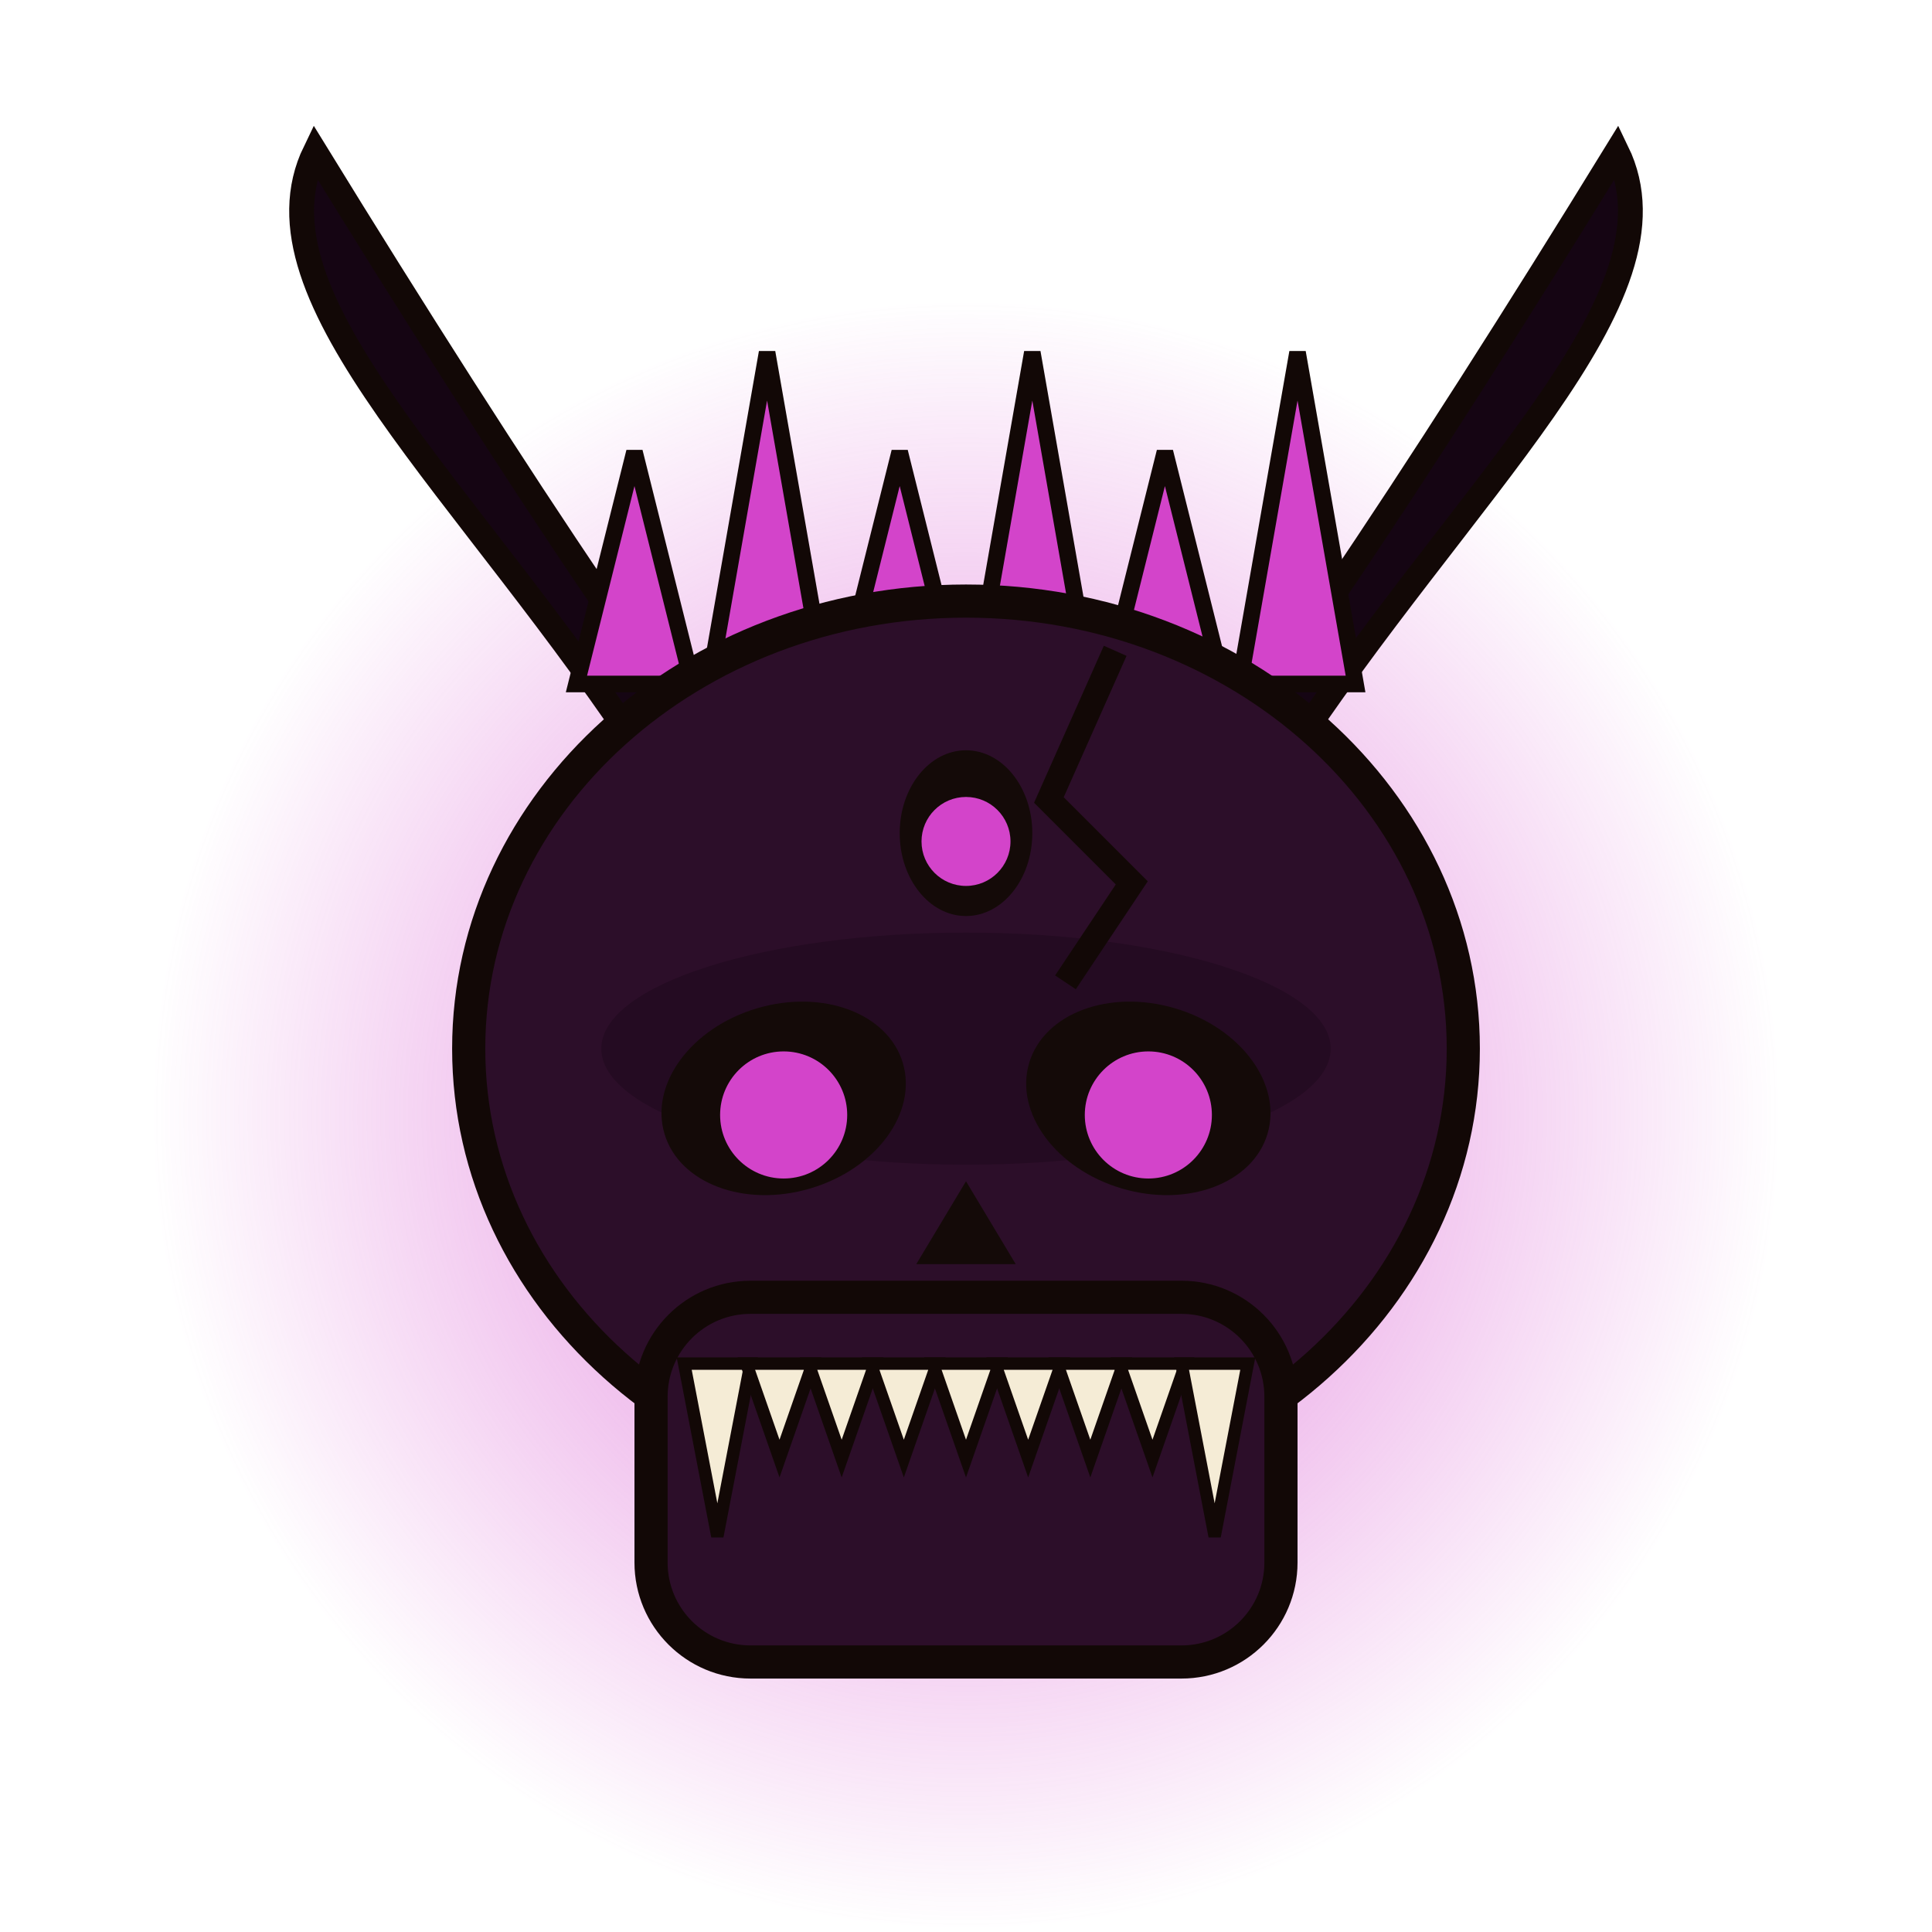
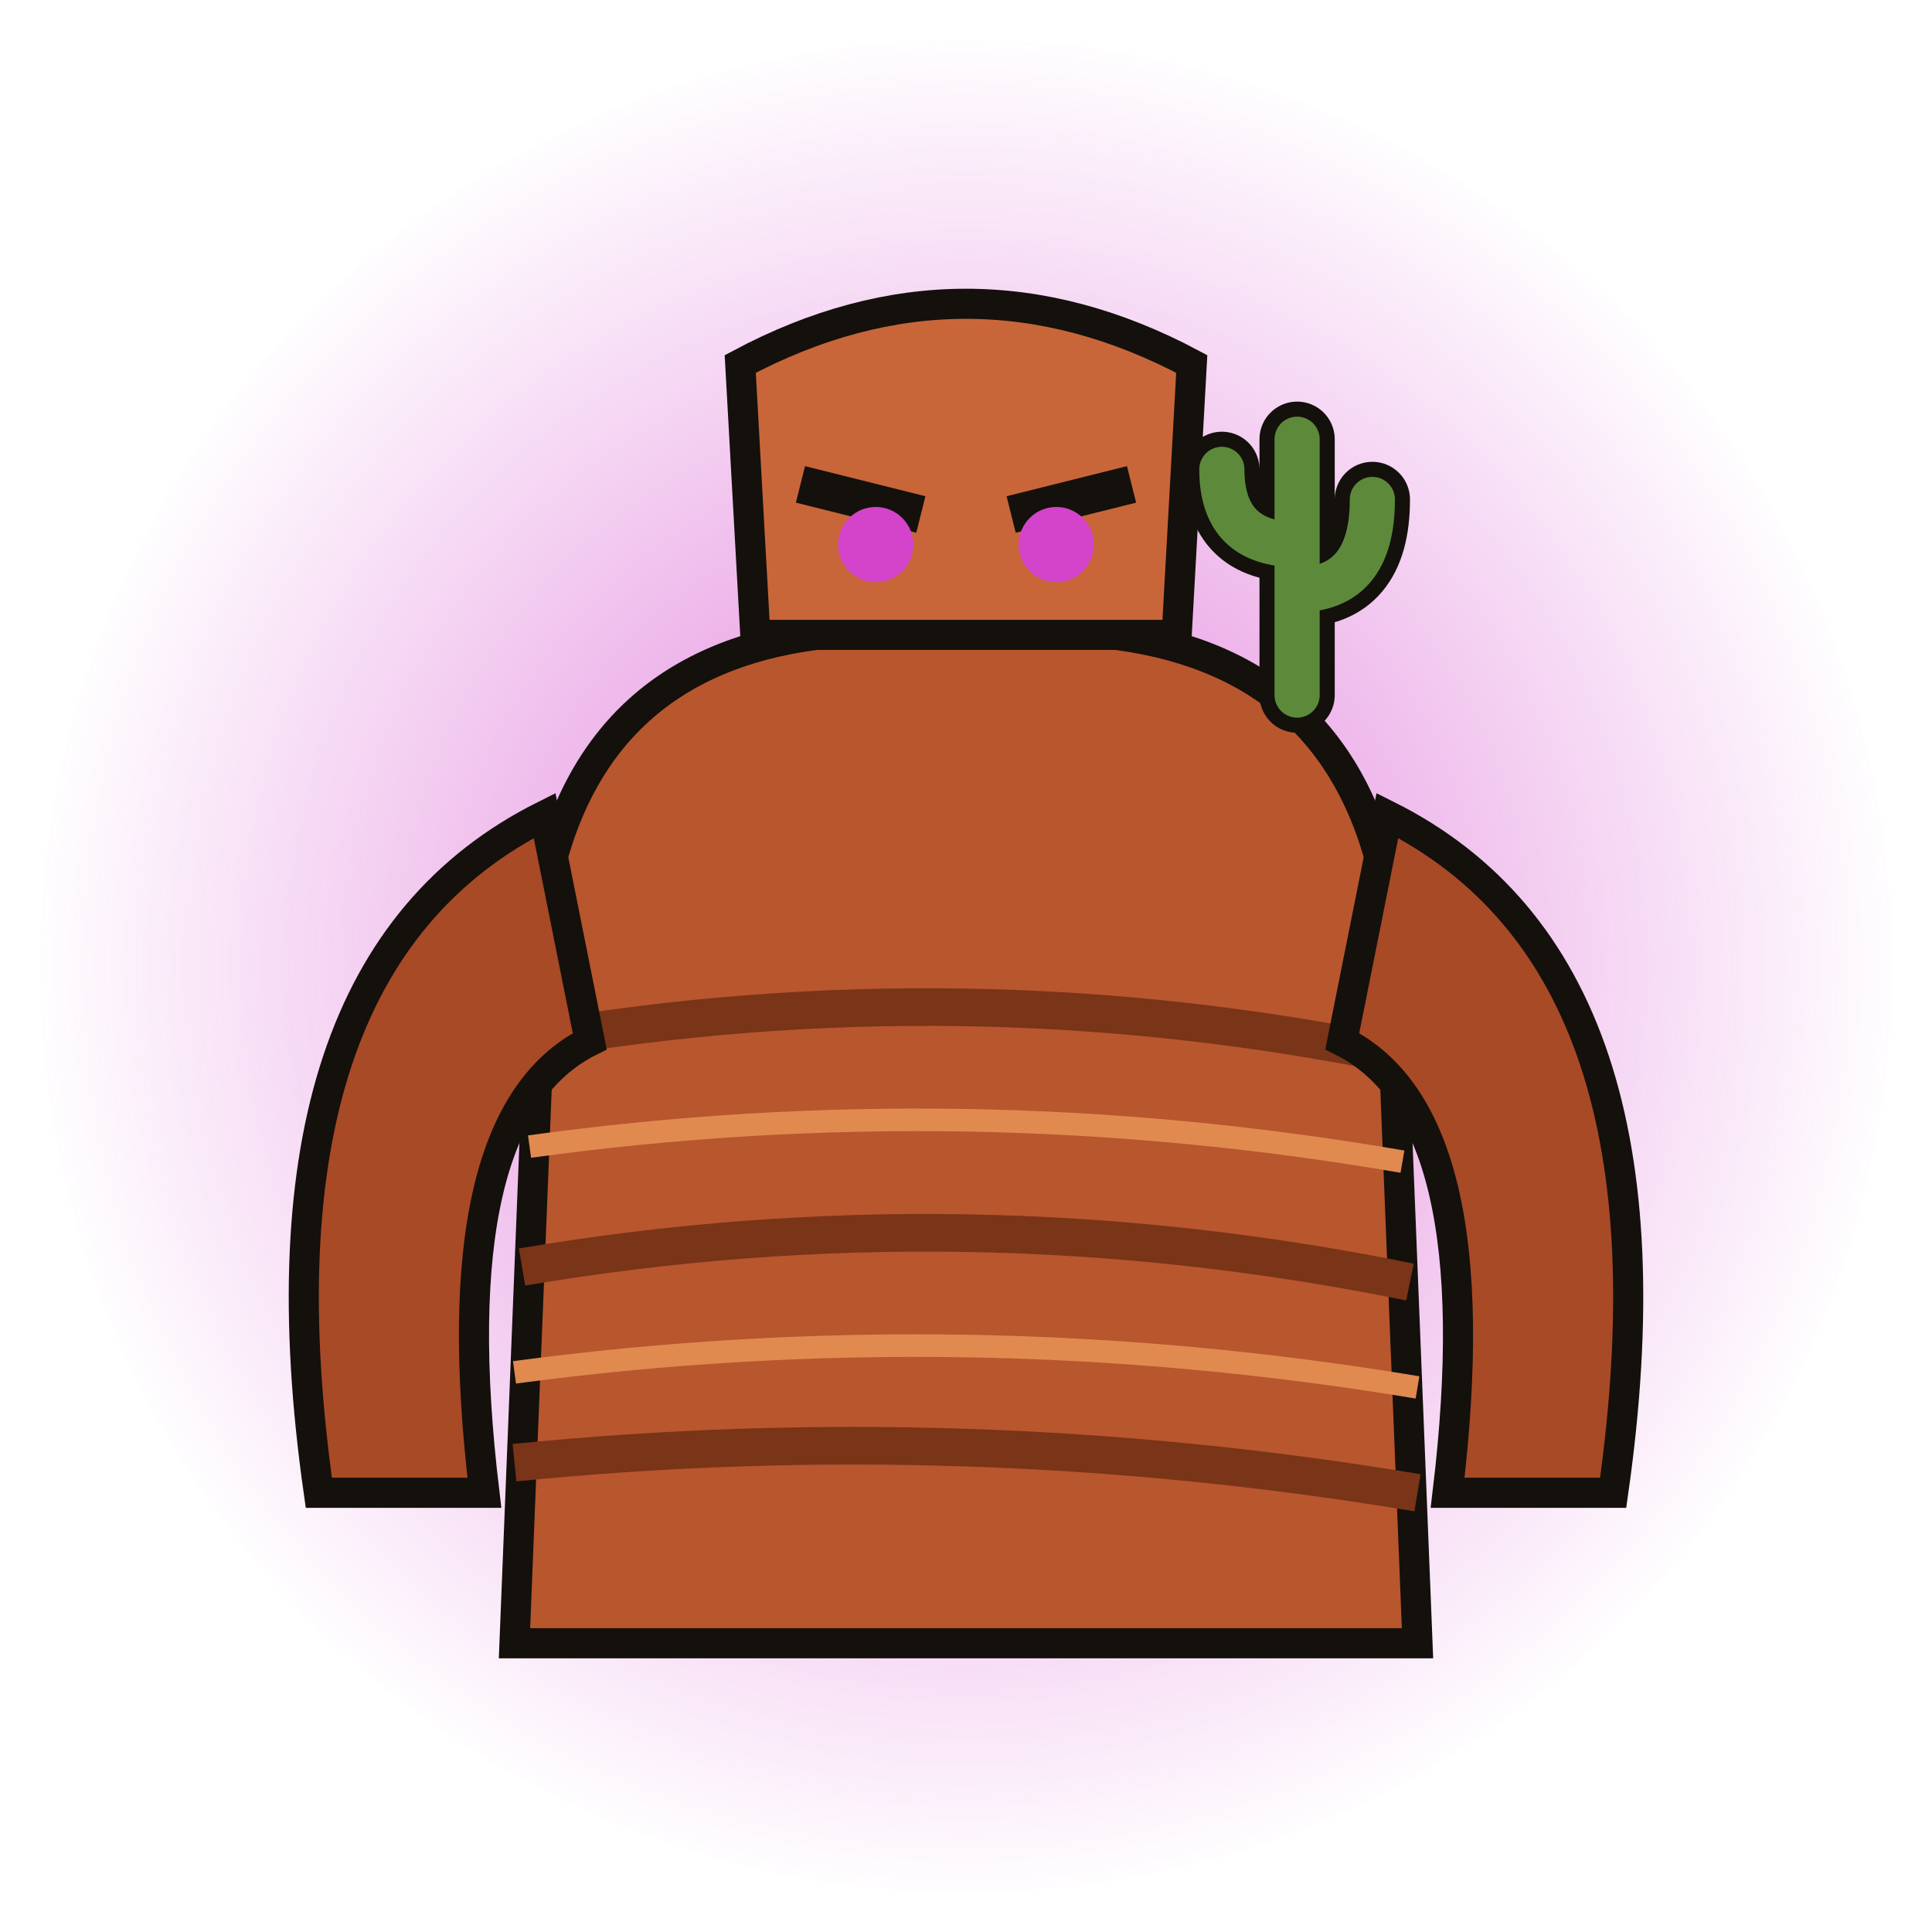
<svg xmlns="http://www.w3.org/2000/svg" viewBox="0 0 200 200" width="200" height="200">
  <defs>
    <radialGradient id="glow">
      <stop offset="0" stop-color="#d344ca" stop-opacity="0.7" />
      <stop offset="1" stop-color="#d344ca" stop-opacity="0" />
    </radialGradient>
  </defs>
-   <g transform="translate(100 124) scale(0.858)">
-     <circle cx="0" cy="-10" r="98" fill="url(#glow)" />
-     <path d="M-38,-52 C-60,-85.689 -87.111,-108.533 -78.533,-126.222 C-54.844,-87.689 -30,-50 -22,-44 Z" fill="#150513" stroke="#120806" stroke-width="3" />
-     <path d="M38,-52 C60,-85.689 87.111,-108.533 78.533,-126.222 C54.844,-87.689 30,-50 22,-44 Z" fill="#150513" stroke="#120806" stroke-width="3" />
-     <path d="M-47,-62 L-40,-90 L-33,-62 Z" fill="#d344ca" stroke="#120806" stroke-width="2" />
-     <path d="M-31,-62 L-24,-102 L-17,-62 Z" fill="#d344ca" stroke="#120806" stroke-width="2" />
-     <path d="M-15,-62 L-8,-90 L-1,-62 Z" fill="#d344ca" stroke="#120806" stroke-width="2" />
-     <path d="M1,-62 L8,-102 L15,-62 Z" fill="#d344ca" stroke="#120806" stroke-width="2" />
-     <path d="M17,-62 L24,-90 L31,-62 Z" fill="#d344ca" stroke="#120806" stroke-width="2" />
-     <path d="M33,-62 L40,-102 L47,-62 Z" fill="#d344ca" stroke="#120806" stroke-width="2" />
-     <ellipse cx="0" cy="-18" rx="60" ry="54" fill="#2c0e29" stroke="#120806" stroke-width="4" />
-     <rect x="-38" y="12" width="76" height="44" rx="12" fill="#2c0e29" stroke="#120806" stroke-width="4" />
-     <ellipse cx="0" cy="-18" rx="44" ry="14" fill="#150513" opacity="0.35" />
-     <ellipse cx="-22" cy="-12" rx="15" ry="11.333" fill="#140a08" transform="rotate(-16.5 -22 -12)" />
-     <circle cx="-22" cy="-10" r="7.667" fill="#d344ca" />
-     <ellipse cx="22" cy="-12" rx="15" ry="11.333" fill="#140a08" transform="rotate(16.5 22 -12)" />
-     <circle cx="22" cy="-10" r="7.667" fill="#d344ca" />
-     <ellipse cx="0" cy="-44" rx="8" ry="10" fill="#140a08" />
-     <circle cx="0" cy="-43" r="5.367" fill="#d344ca" />
-     <path d="M-6,8 L0,-2 L6,8 Z" fill="#140a08" />
-     <path d="M-34,20 L-30,40.833 L-26,20 Z" fill="#f5ecd6" stroke="#120806" stroke-width="1.5" />
-     <path d="M-26.5,20 L-22.5,31.458 L-18.5,20 Z" fill="#f5ecd6" stroke="#120806" stroke-width="1.5" />
-     <path d="M-19,20 L-15,31.458 L-11,20 Z" fill="#f5ecd6" stroke="#120806" stroke-width="1.5" />
-     <path d="M-11.5,20 L-7.5,31.458 L-3.5,20 Z" fill="#f5ecd6" stroke="#120806" stroke-width="1.5" />
-     <path d="M-4,20 L0,31.458 L4,20 Z" fill="#f5ecd6" stroke="#120806" stroke-width="1.5" />
-     <path d="M3.5,20 L7.5,31.458 L11.5,20 Z" fill="#f5ecd6" stroke="#120806" stroke-width="1.5" />
-     <path d="M11,20 L15,31.458 L19,20 Z" fill="#f5ecd6" stroke="#120806" stroke-width="1.5" />
-     <path d="M18.5,20 L22.5,31.458 L26.5,20 Z" fill="#f5ecd6" stroke="#120806" stroke-width="1.5" />
-     <path d="M26,20 L30,40.833 L34,20 Z" fill="#f5ecd6" stroke="#120806" stroke-width="1.5" />
-     <path d="M18,-66 L10,-48 L20,-38 L12,-26" fill="none" stroke="#120806" stroke-width="3" />
+   <circle cx="100" cy="100" r="96" fill="url(#glow)" />
+   <g transform="translate(100 100) scale(0.779)">
+     <path d="M-60,90 L-56,-10 Q-50,-40 -20,-44 L20,-44 Q50,-40 56,-10 L60,90 Z" fill="#b8562e" stroke="#14100c" stroke-width="4" />
+     <path d="M-58,10 Q0,0 58,12 M-59,40 Q0,30 59,42 M-60,66 Q0,60 60,70" fill="none" stroke="#7a3418" stroke-width="5" />
+     <path d="M-58,24 Q0,16 58,26 M-60,54 Q0,46 60,56" fill="none" stroke="#e08a50" stroke-width="3" />
+     <path d="M-56,-20 Q-96,0 -86,70 L-64,70 Q-70,20 -50,10 Z" fill="#a84a26" stroke="#14100c" stroke-width="4" />
+     <path d="M56,-20 Q96,0 86,70 L64,70 Q70,20 50,10 Z" fill="#a84a26" stroke="#14100c" stroke-width="4" />
+     <path d="M-28,-44 L-30,-80 Q0,-96 30,-80 L28,-44 Z" fill="#c8663a" stroke="#14100c" stroke-width="4" />
+     <path d="M-22,-64 L-6,-60 M22,-64 L6,-60" stroke="#14100c" stroke-width="5" />
+     <circle cx="-12" cy="-56" r="5" fill="#d344ca" />
+     <circle cx="12" cy="-56" r="5" fill="#d344ca" />
+     <path d="M44,-36 L44,-70 M44,-56 Q34,-56 34,-66 M44,-50 Q54,-50 54,-62" fill="none" stroke="#14100c" stroke-width="10" stroke-linecap="round" />
+     <path d="M44,-36 L44,-70 M44,-56 Q34,-56 34,-66 M44,-50 Q54,-50 54,-62" fill="none" stroke="#5d8a3a" stroke-width="6" stroke-linecap="round" />
  </g>
</svg>
